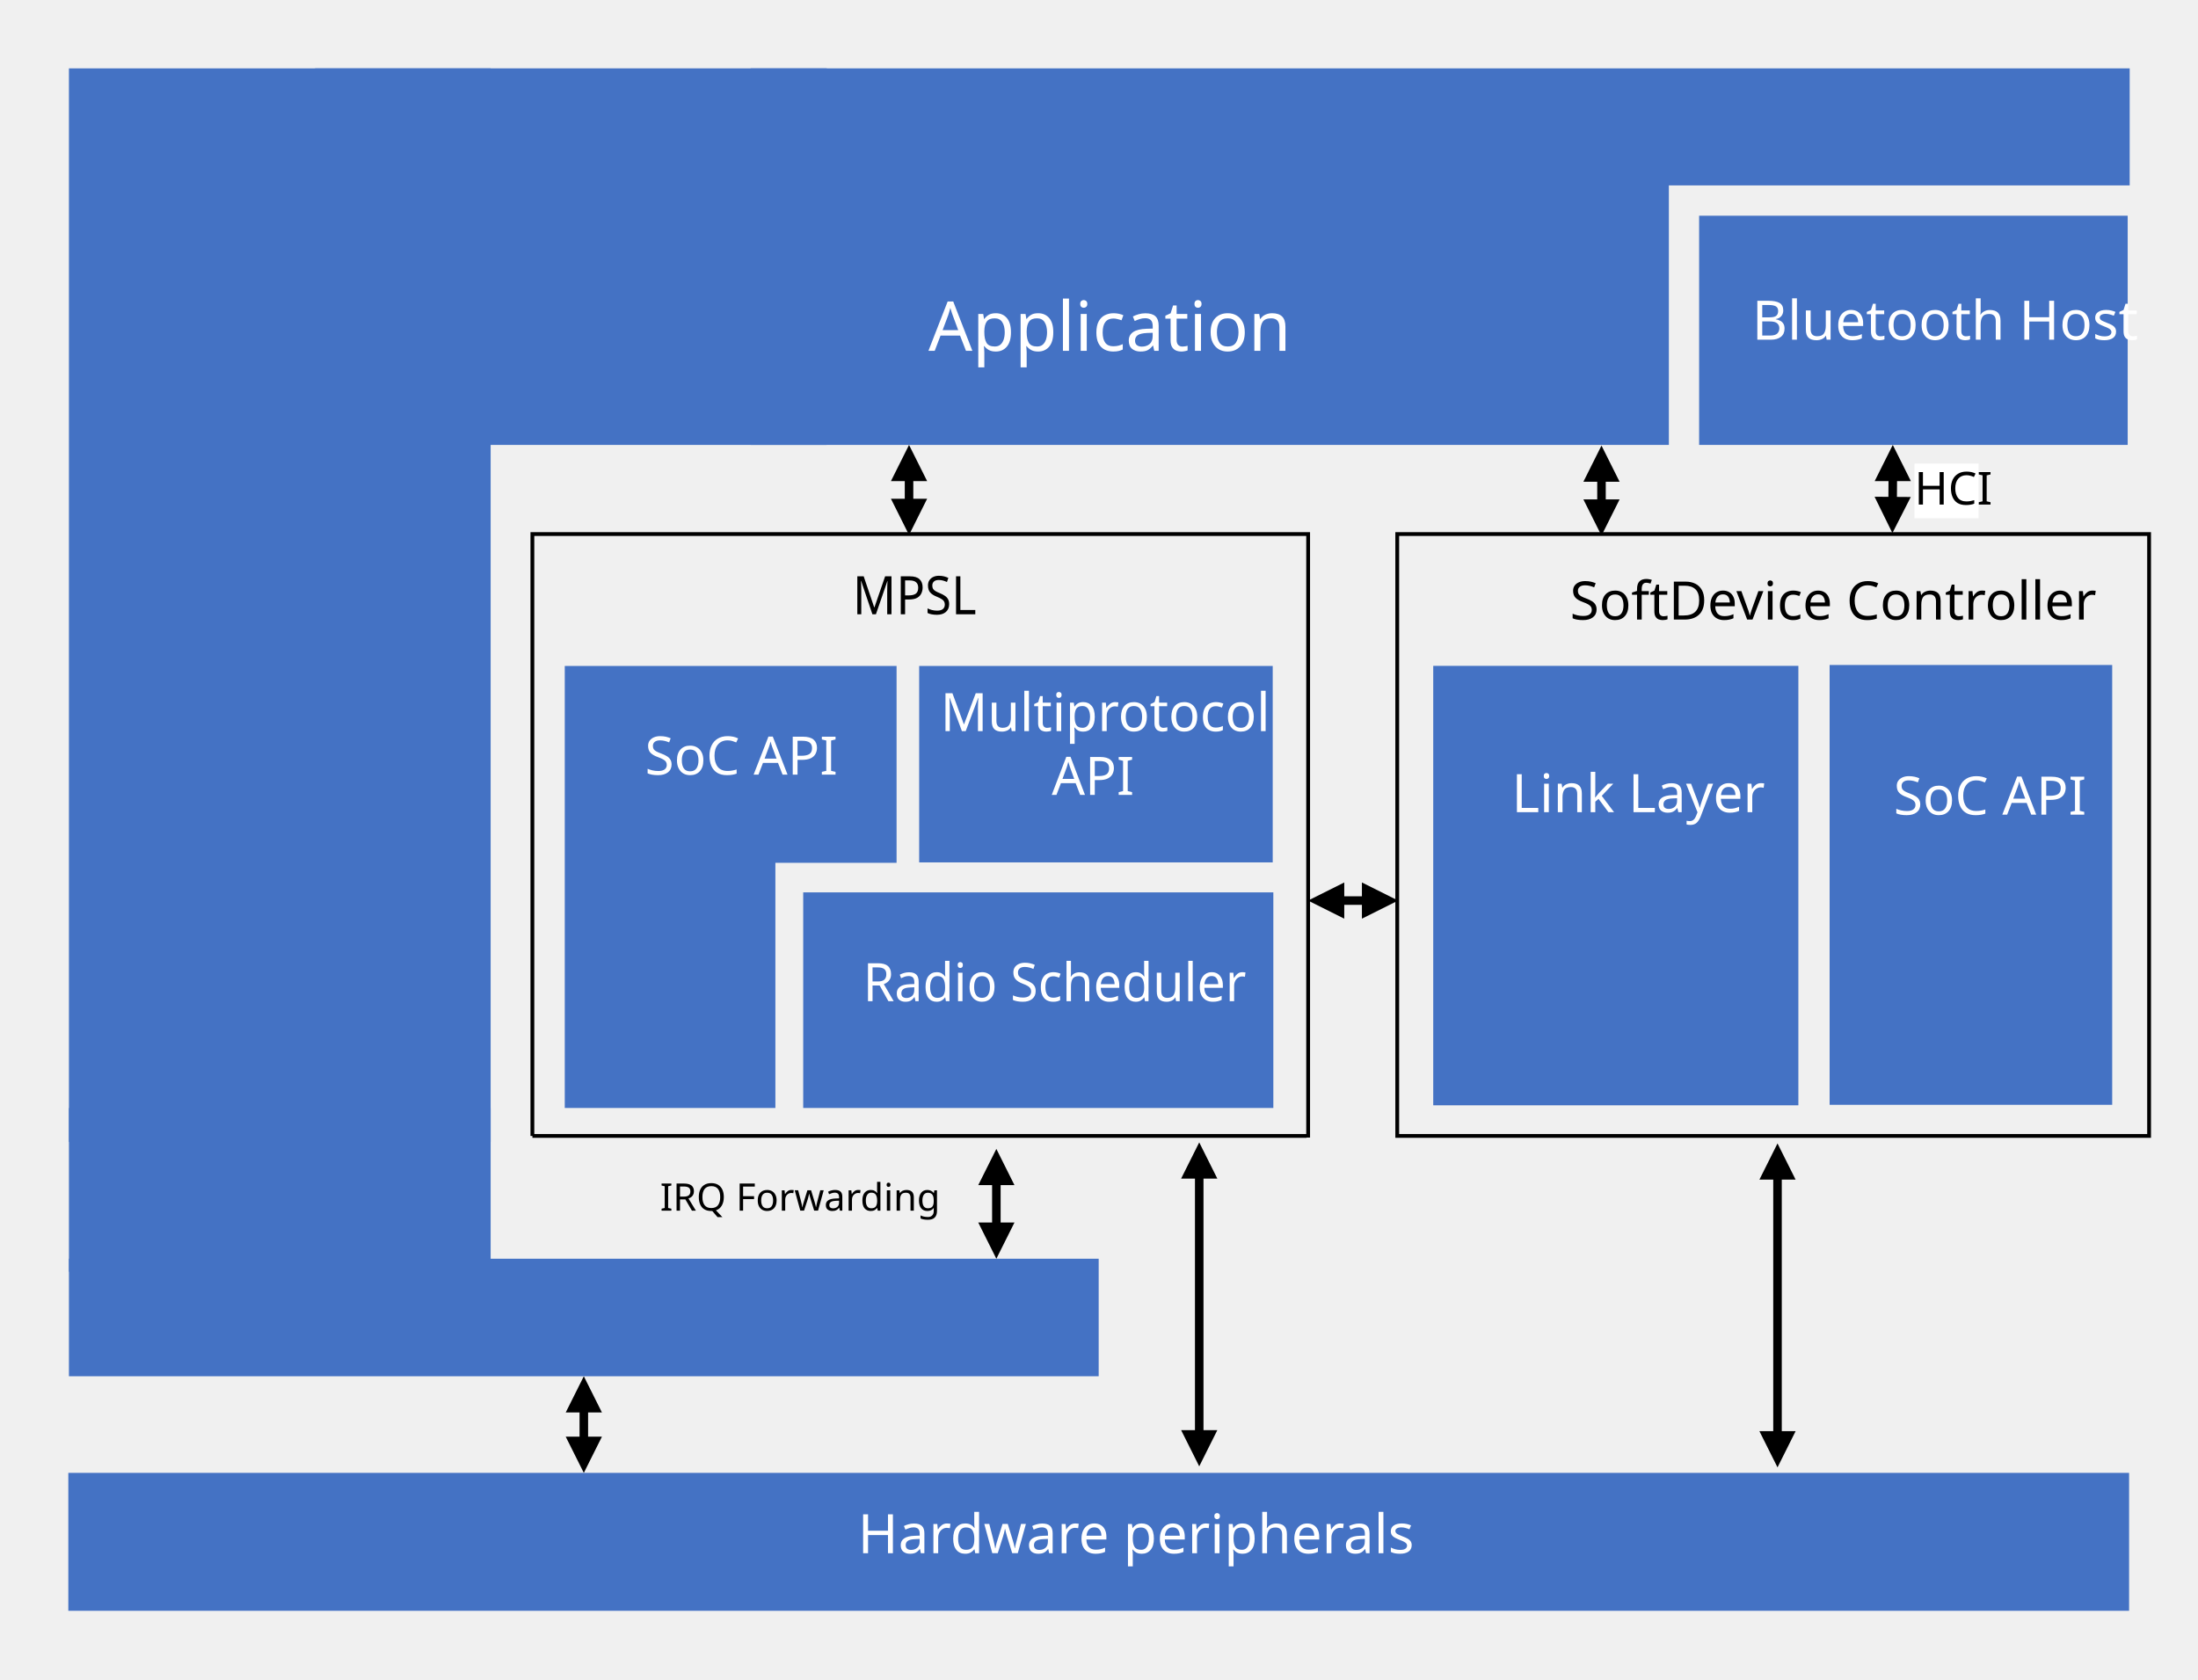
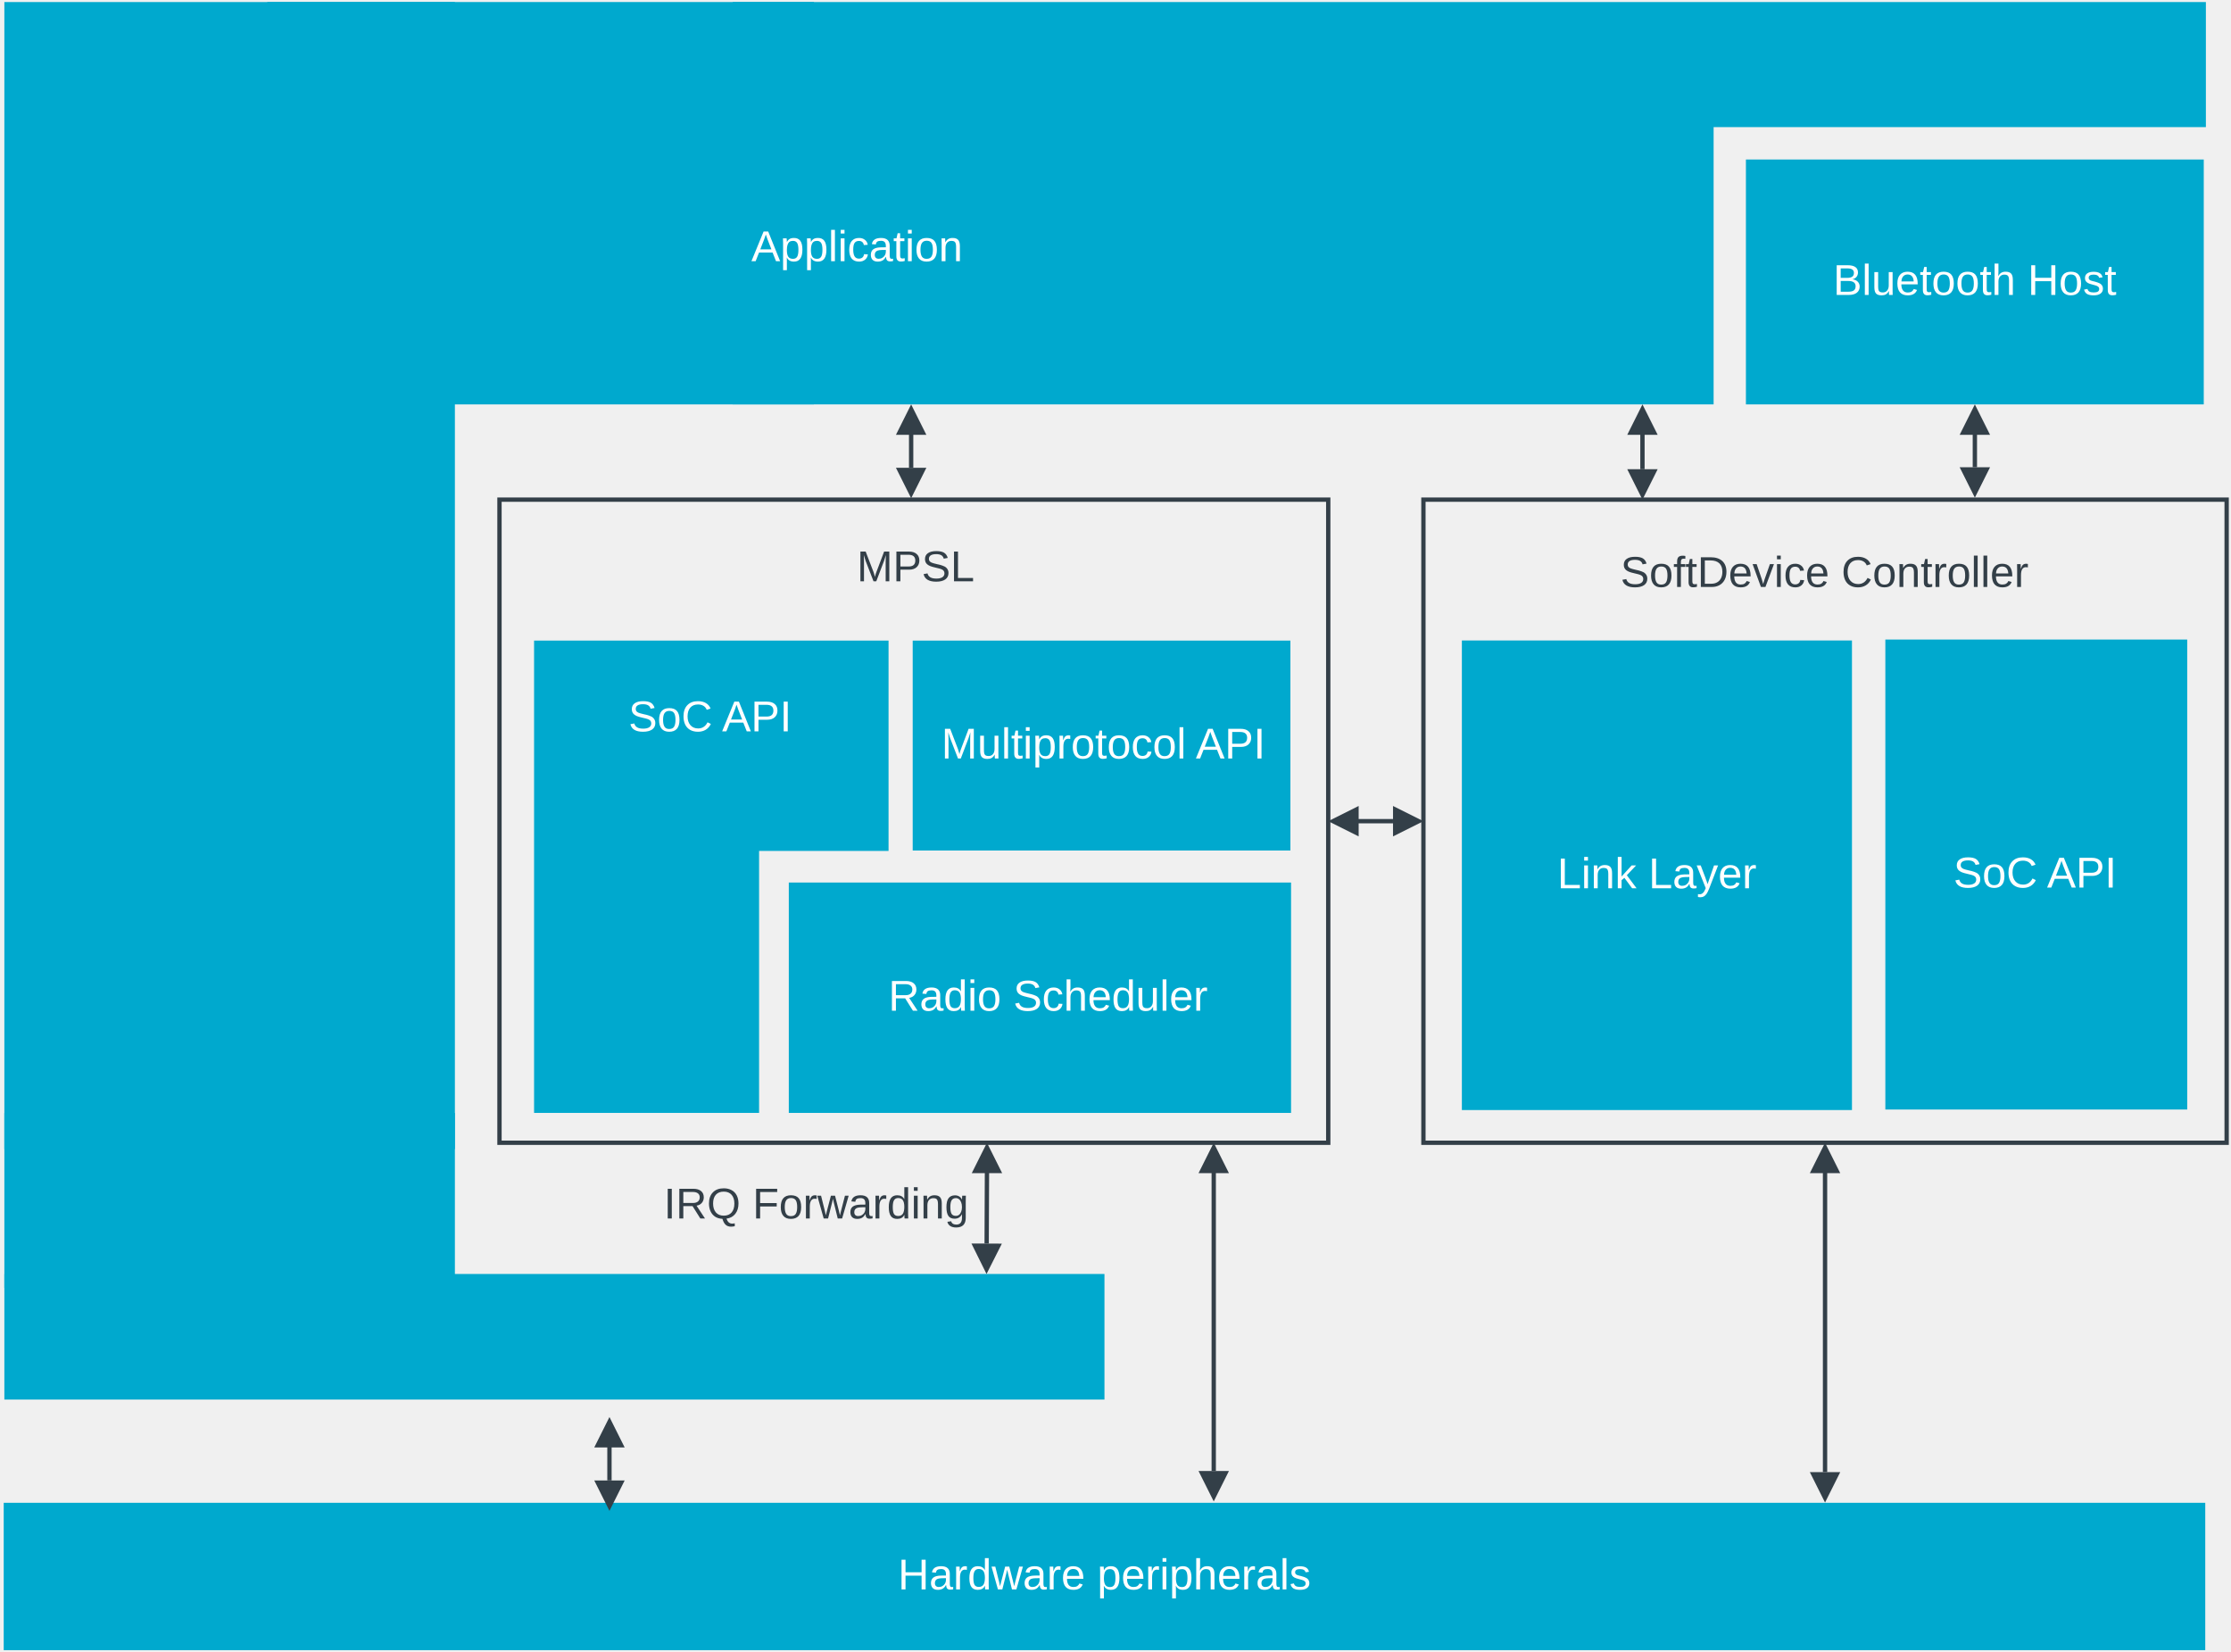
- <svg xmlns="http://www.w3.org/2000/svg" xmlns:ns1="http://www.openswatchbook.org/uri/2009/osb" xmlns:xlink="http://www.w3.org/1999/xlink" width="8.043in" height="6.145in" viewBox="0 0 579.106 442.423" xml:space="preserve" color-interpolation-filters="sRGB" class="st16" version="1.1" id="svg5021">
-   <style type="text/css" id="style4840">
+ <svg xmlns="http://www.w3.org/2000/svg" xmlns:xlink="http://www.w3.org/1999/xlink" width="7.17in" height="5.308in" viewBox="0 0 516.27 382.211" xml:space="preserve" color-interpolation-filters="sRGB" class="st22">
+   <style type="text/css">
	
- 		.st1 {fill:#4472c4;stroke:none;stroke-linecap:round;stroke-linejoin:round;stroke-width:0.75}
- 		.st2 {stroke:none;stroke-linecap:round;stroke-linejoin:round;stroke-width:0.75}
- 		.st3 {fill:#ffffff;font-family:Calibri;font-size:1.511em}
- 		.st4 {marker-end:url(#mrkr4-17);marker-start:url(#mrkr4-15);stroke:#000000;stroke-linecap:round;stroke-linejoin:round;stroke-width:2.25}
- 		.st5 {fill:#000000;fill-opacity:1;stroke:#000000;stroke-opacity:1;stroke-width:0.472}
- 		.st6 {fill:#ffffff;stroke:none;stroke-linecap:butt;stroke-width:7.2}
- 		.st7 {fill:#000000;font-family:Calibri;font-size:1em}
- 		.st8 {fill:#ffffff;font-family:Calibri;font-size:1.196em}
- 		.st9 {fill:none;stroke:none;stroke-width:0.25}
- 		.st10 {fill:#000000;font-family:Calibri;font-size:1.167em}
- 		.st11 {fill:none;stroke:#000000;stroke-dasharray:5.25,5.25;stroke-width:1.75}
- 		.st12 {fill:#feffff;font-family:Calibri;font-size:1.167em}
- 		.st13 {font-size:1em}
- 		.st14 {fill:#ffffff;font-family:Calibri;font-size:1.167em}
- 		.st15 {fill:#000000;font-family:Calibri;font-size:0.833em}
- 		.st16 {fill:none;fill-rule:evenodd;font-size:12px;overflow:visible;stroke-linecap:square;stroke-miterlimit:3}
+ 		.st1 {fill:#00a9ce;stroke:none;stroke-linecap:round;stroke-linejoin:round;stroke-width:0.671}
+ 		.st2 {fill:#ffffff;font-family:Arial;font-size:0.833em}
+ 		.st3 {fill:none;stroke:none;stroke-linecap:round;stroke-linejoin:round;stroke-width:0.75}
+ 		.st4 {fill:none;stroke:none;stroke-linecap:butt;stroke-width:0.75}
+ 		.st5 {fill:#333f48;font-family:Arial;font-size:0.833em}
+ 		.st6 {fill:#00a9ce;stroke:none;stroke-linecap:round;stroke-linejoin:round;stroke-width:0.75}
+ 		.st7 {fill:#00a9ce;stroke:none;stroke-linecap:round;stroke-linejoin:round;stroke-width:0.641}
+ 		.st8 {fill:#feffff;font-family:Arial;font-size:0.833em;font-stretch:normal}
+ 		.st9 {fill:#00a9ce;stroke:none;stroke-linecap:round;stroke-linejoin:round;stroke-width:0.621}
+ 		.st10 {fill:#00a9ce;stroke:none;stroke-linecap:round;stroke-linejoin:round;stroke-width:0.567}
+ 		.st11 {fill:#ffffff;font-family:Arial;font-size:0.833em;font-stretch:semi-condensed}
+ 		.st12 {fill:#00a9ce;stroke:none;stroke-linecap:round;stroke-linejoin:round;stroke-width:0.855}
+ 		.st13 {fill:#333f48;font-family:Arial;font-size:0.833em;font-stretch:semi-condensed}
+ 		.st14 {fill:#00a9ce;stroke:none;stroke-linecap:round;stroke-linejoin:round;stroke-width:0.752}
+ 		.st15 {fill:none;stroke:#333f48;stroke-width:1}
+ 		.st16 {fill:none;stroke:#333f48;stroke-width:1}
+ 		.st17 {fill:#00a9ce;stroke:none;stroke-linecap:round;stroke-linejoin:round;stroke-width:0.671}
+ 		.st18 {fill:#00a9ce;stroke:none;stroke-linecap:round;stroke-linejoin:round;stroke-width:0.94}
+ 		.st19 {marker-end:url(#mrkr4-58);marker-start:url(#mrkr4-56);stroke:#333f48;stroke-linecap:butt;stroke-width:1}
+ 		.st20 {fill:#333f48;fill-opacity:1;stroke:#333f48;stroke-opacity:1;stroke-width:0.284}
+ 		.st21 {fill:none;stroke:none;stroke-width:1}
+ 		.st22 {fill:none;fill-rule:evenodd;font-size:12px;overflow:visible;stroke-linecap:square;stroke-miterlimit:3}
	
	</style>
  <defs id="Markers">
-     <linearGradient id="linearGradient7124" ns1:paint="solid">
-       <stop style="stop-color:#000000;stop-opacity:1;" offset="0" id="stop7122" />
-     </linearGradient>
-     <linearGradient id="linearGradient6394" ns1:paint="solid">
-       <stop style="stop-color:#ffffff;stop-opacity:1;" offset="0" id="stop6392" />
-     </linearGradient>
    <g id="lend4">
-       <path d="M 2 1 L 0 0 L 2 -1 L 2 1 " style="stroke:none" id="path4842" />
+       <path d="M 2 1 L 0 0 L 2 -1 L 2 1 " style="stroke:none" />
    </g>
-     <marker id="mrkr4-15" class="st5" refX="4.08" orient="auto" markerUnits="strokeWidth" overflow="visible">
-       <use xlink:href="#lend4" transform="scale(2.12) " id="use4845" />
+     <marker id="mrkr4-56" class="st20" refX="6.68" orient="auto" markerUnits="strokeWidth" overflow="visible">
+       <use xlink:href="#lend4" transform="scale(3.52) " />
    </marker>
-     <marker id="mrkr4-17" class="st5" refX="-4.24" orient="auto" markerUnits="strokeWidth" overflow="visible">
-       <use xlink:href="#lend4" transform="scale(-2.12,-2.12) " id="use4848" />
+     <marker id="mrkr4-58" class="st20" refX="-7.04" orient="auto" markerUnits="strokeWidth" overflow="visible">
+       <use xlink:href="#lend4" transform="scale(-3.52,-3.52) " />
    </marker>
-     <marker style="overflow:visible" id="mrkr4-15-8" class="st5" refX="4.08" orient="auto" markerUnits="strokeWidth" overflow="visible">
-       <use height="100%" width="100%" y="0" x="0" xlink:href="#lend4" transform="scale(2.12)" id="use4845-8" />
-     </marker>
-     <marker style="overflow:visible" id="mrkr4-17-2" class="st5" refX="-4.24" orient="auto" markerUnits="strokeWidth" overflow="visible">
-       <use height="100%" width="100%" y="0" x="0" xlink:href="#lend4" transform="scale(-2.12)" id="use4848-3" />
-     </marker>
-     <marker style="overflow:visible" id="mrkr4-15-7" class="st5" refX="4.08" orient="auto" markerUnits="strokeWidth" overflow="visible">
-       <use height="100%" width="100%" y="0" x="0" xlink:href="#lend4" transform="scale(2.12)" id="use4845-4" />
-     </marker>
-     <marker style="overflow:visible" id="mrkr4-17-3" class="st5" refX="-4.24" orient="auto" markerUnits="strokeWidth" overflow="visible">
-       <use height="100%" width="100%" y="0" x="0" xlink:href="#lend4" transform="scale(-2.12)" id="use4848-5" />
-     </marker>
-     <marker style="overflow:visible" id="mrkr4-15-6" class="st5" refX="4.08" orient="auto" markerUnits="strokeWidth" overflow="visible">
-       <use height="100%" width="100%" y="0" x="0" xlink:href="#lend4" transform="scale(2.12)" id="use4845-6" />
-     </marker>
-     <marker style="overflow:visible" id="mrkr4-17-0" class="st5" refX="-4.24" orient="auto" markerUnits="strokeWidth" overflow="visible">
-       <use height="100%" width="100%" y="0" x="0" xlink:href="#lend4" transform="scale(-2.12)" id="use4848-4" />
-     </marker>
-     <linearGradient xlink:href="#linearGradient6394" id="linearGradient7118" gradientUnits="userSpaceOnUse" gradientTransform="translate(-307.5705,-8.172566)" x1="480.41" y1="201.101" x2="677.783" y2="201.101" />
-     <linearGradient xlink:href="#linearGradient6394" id="linearGradient8907" gradientUnits="userSpaceOnUse" gradientTransform="translate(-81.63201,4.089599)" x1="480.41" y1="201.101" x2="677.783" y2="201.101" />
-     <linearGradient xlink:href="#linearGradient6394" id="linearGradient8915" gradientUnits="userSpaceOnUse" gradientTransform="translate(-10.87786,4.00763)" x1="480.41" y1="201.101" x2="677.783" y2="201.101" />
  </defs>
-   <g id="g5019">
-     <g id="shape28-1" transform="matrix(0.8024167,0,0,1,197.7818,-325.202)" style="stroke-width:0.999">
-       <path d="m 452.79,343.2 v 30.84 H 301.48 v 68.38 H 0 V 343.2 Z" class="st1" id="path4856" style="fill:#4472c4;stroke:none;stroke-width:0.749;stroke-linecap:round;stroke-linejoin:round" />
+   <g>
+     <g id="shape207-1" transform="translate(404.025,-288.636)">
+       <rect x="0" y="325.545" width="105.951" height="56.667" class="st1" />
+       <text x="20.18" y="356.88" class="st2">Bluetooth Host</text>
    </g>
-     <g id="shape30-3" transform="translate(18.1596,-141.559)">
-       <path d="M0 159.56 L0 442.42 L111.11 442.42 L111.11 159.56 L0 159.56 L0 159.56 Z" class="st1" id="path4861" />
+     <g id="shape209-4" transform="translate(429.208,-312.54)">
+       <rect x="0" y="369.91" width="55.193" height="12.302" class="st3" />
    </g>
-     <g id="shape37-5" transform="translate(222.6461,-347.1506)">
-       <path d="M 127.5,425.86 H 0 v 16.56 h 127.5 v -16.56" class="st2" id="path4868" style="stroke:none;stroke-width:0.75;stroke-linecap:round;stroke-linejoin:round" />
-       <text x="21.97" y="439.58" class="st3" id="text4870" style="font-size:18.133px;font-family:Calibri;fill:#ffffff">Application</text>
+     <g id="shape213-6" transform="translate(338.292,-241.51)">
+       <rect x="0" y="366.447" width="167.855" height="15.764" class="st4" />
+       <text x="36.69" y="377.33" class="st5">SoftDevice Controller</text>
    </g>
-     <g id="shape38-9" transform="translate(232.4134,-325.202)">
-       <path d="m 7.09,451.6 v 0.36 4.65" class="st4" id="path4875" style="stroke:#000000;stroke-width:2.25;stroke-linecap:round;stroke-linejoin:round;marker-start:url(#mrkr4-15);marker-end:url(#mrkr4-17)" />
+     <g id="shape216-9" transform="translate(0.85024,-0.375)">
+       <path d="M0 348.11 L0 382.21 L509.47 382.21 L509.47 348.11 L0 348.11 Z" class="st6" />
+       <text x="206.94" y="368.16" class="st2">Hardware peripherals</text>
    </g>
-     <g id="shape39-18" transform="translate(505.7595,-325.202)">
-       <path d="m -7.07,451.6 v 0.36 l -0.03,4.15" class="st4" id="path4882" style="stroke:#000000;stroke-width:2.25;stroke-linecap:round;stroke-linejoin:round;marker-start:url(#mrkr4-15);marker-end:url(#mrkr4-17)" />
-       <rect x="-1.365" y="447.344" width="16.899" height="14.4" class="st6" id="rect4884" style="fill:#ffffff;stroke:none;stroke-width:7.2;stroke-linecap:butt" />
-       <text x="-1.37" y="458.14" class="st7" id="text4886" style="font-size:12px;font-family:Calibri;fill:#000000">HCI</text>
+     <g id="shape218-12" transform="translate(189.955,-11.743)">
+       <rect x="0" y="368.399" width="131.265" height="13.812" class="st3" />
    </g>
-     <g id="shape42-27" transform="translate(146.73,-79.7974)">
-       <path d="M7.09 451.6 L7.09 451.96 L7.09 458.34" class="st4" id="path4891" />
+     <g id="shape221-14" transform="translate(211.203,-185.414)">
+       <rect x="0" y="333.643" width="87.406" height="48.569" class="st7" />
+       <text x="6.63" y="360.93" class="st8">Multiprotocol API</text>
    </g>
-     <g id="shape43-34" transform="translate(18.1596,-79.7974)">
-       <path d="M0 411.45 L0 442.42 L271.31 442.42 L271.31 411.45 L0 411.45 L0 411.45 Z" class="st1" id="path4896" />
+     <g id="shape224-17" transform="translate(123.584,-124.693)">
+       <path d="M82.03 272.92 L82.03 321.59 L52.07 321.59 L52.07 382.21 L0 382.21 L0 272.92 L82.03 272.92 Z" class="st9" />
+       <text x="21.84" y="293.92" class="st2">SoC API</text>
    </g>
-     <g id="shape44-36" transform="translate(18.1596,-107.348)">
-       <path d="M0 399.3 L0 442.42 L111.11 442.42 L111.11 399.3 L0 399.3 L0 399.3 Z" class="st1" id="path4901" />
+     <g id="shape228-20" transform="translate(182.532,-124.693)">
+       <rect x="0" y="328.904" width="116.229" height="53.307" class="st10" />
+       <text x="23.04" y="358.56" class="st11">Radio Scheduler</text>
    </g>
-     <g id="shape10-38" transform="matrix(0.801599,0,0,1,447.6668,-325.202)">
-       <path d="m 0,382.03 v 60.39 h 140.86 v -60.39 z" class="st1" id="path4906" style="fill:#4472c4;stroke:none;stroke-width:0.75;stroke-linecap:round;stroke-linejoin:round" />
+     <g id="shape243-23" transform="translate(147.134,-97.6283)">
+       <rect x="0" y="370.951" width="77.037" height="11.26" class="st4" />
+       <text x="6.46" y="379.58" class="st5">IRQ Forwarding</text>
    </g>
-     <g id="shape12-40" transform="translate(474.504,-350.677)">
-       <path d="M 58.82,429.31 H 0 v 13.11 h 58.82 v -13.11" class="st2" id="path4913" style="stroke:none;stroke-width:0.75;stroke-linecap:round;stroke-linejoin:round" />
-       <text x="-12.89" y="440.17" class="st8" id="text4915" style="font-size:14.356px;font-family:Calibri;fill:#ffffff">Bluetooth Host</text>
+     <g id="shape245-26" transform="translate(338.292,-125.355)">
+       <rect x="0" y="273.559" width="90.272" height="108.652" class="st12" />
+       <text x="22.07" y="330.89" class="st2">Link Layer</text>
    </g>
-     <g id="shape45-44" transform="translate(350.4919,-275.8291)">
-       <rect x="0" y="427.325" width="249.622" height="15.099" class="st9" id="rect4922" style="fill:none;stroke:none;stroke-width:0.25" />
-       <text x="63.13" y="439.07" class="st10" id="text4924" style="font-size:14px;font-family:Calibri;fill:#000000">SoftDevice Controller</text>
+     <g id="shape249-29" transform="translate(122.487,-242.824)">
+       <rect x="0" y="366.447" width="176.121" height="15.764" class="st4" />
+       <text x="75.79" y="377.33" class="st13">MPSL</text>
    </g>
-     <g id="group50-49" transform="translate(148.798,-150.487)">
- 			</g>
-     <g id="group53-50" transform="translate(290.458,-215.197)">
- 			</g>
-     <g id="group55-51" transform="translate(18,-18)">
-       <g id="shape3-52">
-         <path d="M0 406.08 L0 442.42 L542.95 442.42 L542.95 406.08 L0 406.08 L0 406.08 Z" class="st1" id="path4942" />
+     <g id="shape268-32" transform="translate(436.289,-125.477)">
+       <rect x="0" y="273.464" width="69.858" height="108.747" class="st14" />
+       <text x="15.75" y="330.84" class="st2">SoC API</text>
+     </g>
+     <g id="shape271-35" transform="translate(329.392,-117.787)">
+       <rect x="0" y="233.401" width="185.878" height="148.81" class="st15" />
+     </g>
+     <g id="shape272-37" transform="translate(115.579,-117.787)">
+       <rect x="0" y="233.401" width="191.787" height="148.81" class="st16" />
+     </g>
+     <g id="group273-39" transform="translate(1,-58.3622)">
+       <g id="shape179-40" transform="translate(168.547,-230.274)">
+         <path d="M340.92 289.11 L340.92 318.05 L227 318.05 L227 382.21 L0 382.21 L0 289.11 L340.92 289.11 Z" class="st17" />
      </g>
-       <g id="shape5-54" transform="translate(201.53,-12.115)">
-         <path d="M139.89 427.7 L0 427.7 L0 442.42 L139.89 442.42 L139.89 427.7" class="st2" id="path4949" />
-         <text x="6.49" y="439.37" class="st8" id="text4951">Hardware peripherals</text>
+       <g id="shape181-42" transform="translate(1.30296E-12,-57.9536)">
+         <path d="M0 116.79 L0 382.21 L104.26 382.21 L104.26 116.79 L0 116.79 Z" class="st6" />
+       </g>
+       <g id="shape203-44">
+         <path d="M0 353.15 L0 382.21 L254.58 382.21 L254.58 353.15 L0 353.15 Z" class="st6" />
+       </g>
+       <g id="shape205-46" transform="translate(1.30296E-12,-25.8519)">
+         <path d="M0 341.75 L0 382.21 L104.26 382.21 L104.26 341.75 L0 341.75 Z" class="st6" />
+       </g>
+       <g id="shape256-48" transform="translate(60.8473,-230.271)">
+         <rect x="0" y="289.103" width="126.495" height="93.108" class="st18" />
      </g>
    </g>
-     <g id="shape18-58" transform="matrix(0.7305794,0,0,1,242.1741,-215.197)">
-       <path d="m 0,390.66 v 51.76 h 127.5 v -51.76 z" class="st1" id="path4959" style="fill:#4472c4;stroke:none;stroke-width:0.75;stroke-linecap:round;stroke-linejoin:round" />
-       <text x="6.609" y="472.573" class="st12" id="text4963" style="font-size:16.222px;font-family:Calibri;fill:#feffff;stroke-width:1.159" transform="scale(1.158743,0.8630042)">Multiprotocol <tspan x="41.256" dy="19.467" class="st13" id="tspan4961" style="font-size:16.222px;stroke-width:1.159">API</tspan>
-       </text>
+     <g id="shape281-50" transform="translate(449.914,-288.636)">
+       <path d="M7.09 388.89 L7.09 389.25 L7.09 396.75" class="st19" />
    </g>
-     <g id="shape23-62" transform="matrix(0.685676,0,0,1,148.798,-150.487)">
-       <path d="m 127.5,325.95 v 51.87 H 80.93 v 64.6 H 0 V 325.95 Z" class="st1" id="path4970" style="fill:#4472c4;stroke:none;stroke-width:0.75;stroke-linecap:round;stroke-linejoin:round" />
-       <text x="350.015" y="368.259" class="st12" id="text4972-5" style="font-size:14.516px;font-family:Calibri;fill:#fdfefe;stroke-width:1.037;opacity:1;stroke:#fdfdfd;stroke-opacity:1;fill-opacity:1;" transform="scale(1.036889,0.9644236)">SoC API</text>
+     <g id="shape282-59" transform="translate(372.99,-288.636)">
+       <path d="M7.09 388.89 L7.09 389.25 L7.09 397.21" class="st19" />
    </g>
-     <g id="group66-65" transform="matrix(0.5709453,0,0,1,211.6195,-150.487)">
-       <g id="shape15-66">
-         <path d="m 0,385.61 v 56.81 h 216.95 v -56.81 z" class="st1" id="path4981" style="fill:#4472c4;stroke:none;stroke-width:0.75;stroke-linecap:round;stroke-linejoin:round" />
-       </g>
-       <g id="shape66-68">
-         <text x="62.54" y="418.22" class="st14" id="text4984" style="font-size:14px;font-family:Calibri;fill:#ffffff" />
-       </g>
-       <text xml:space="preserve" style="font-style:normal;font-variant:normal;font-weight:normal;font-stretch:normal;font-size:18.047px;line-height:1.25;font-family:Calibri;-inkscape-font-specification:'Calibri, Normal';font-variant-ligatures:normal;font-variant-caps:normal;font-variant-numeric:normal;font-feature-settings:normal;text-align:start;letter-spacing:0px;word-spacing:0px;writing-mode:lr-tb;text-anchor:start;fill:#ffffff;fill-opacity:1;stroke:none;stroke-width:0.967" x="21.444" y="534.029" id="text6443" transform="scale(1.28904,0.7757711)">
-         <tspan id="tspan6441" x="21.444" y="534.029" style="font-style:normal;font-variant:normal;font-weight:normal;font-stretch:normal;font-size:18.047px;font-family:Calibri;-inkscape-font-specification:'Calibri, Normal';font-variant-ligatures:normal;font-variant-caps:normal;font-variant-numeric:normal;font-feature-settings:normal;text-align:start;writing-mode:lr-tb;text-anchor:start;fill:#ffffff;fill-opacity:1;stroke-width:0.967">Radio Scheduler</tspan>
-       </text>
+     <g id="shape283-66" transform="translate(217.935,-288.636)">
+       <path d="M-7.09 388.89 L-7.09 389.25 L-7.09 396.88" class="st19" />
    </g>
-     <g id="shape69-73" transform="translate(308.8699,-141.4206)">
-       <path d="m 7.09,451.6 v 0.36 66.28" class="st4" id="path4999" style="stroke:#000000;stroke-width:2.25;stroke-linecap:round;stroke-linejoin:round;marker-start:url(#mrkr4-15);marker-end:url(#mrkr4-17)" />
+     <g id="shape284-73" transform="translate(307.366,-185.105)">
+       <path d="M6.68 375.12 L7.04 375.12 L14.99 375.12" class="st19" />
    </g>
-     <g id="group73-80" transform="translate(170.079,-110.77)">
-       <g id="shape56-81" transform="translate(99.5212,-28.9327)">
-         <path d="M-7.09 451.6 L-7.09 451.96 L-7.09 461.82" class="st4" id="path5006" />
-       </g>
-       <g id="shape70-88" transform="translate(-2.69291,-8.28525)">
-         <rect x="0" y="427.664" width="76.252" height="14.759" class="st9" id="rect5013" />
-         <text x="6.51" y="438.04" class="st15" id="text5015">IRQ Forwarding</text>
-       </g>
+     <g id="shape285-80" transform="translate(235.439,-117.787)">
+       <path d="M-7.05 388.89 L-7.05 389.25 L-7.12 405.54" class="st19" />
    </g>
-     <g id="shape10-38-9" transform="matrix(0.6829727,0,0,1.917393,377.6141,-557.0655)" style="stroke-width:0.996">
-       <g id="g6368" style="stroke-width:0.996">
-         <path style="fill:#4472c4;stroke:none;stroke-width:0.747;stroke-linecap:round;stroke-linejoin:round" id="path4906-7" class="st1" d="m 0,382.03 v 60.39 h 140.86 v -60.39 z" />
-       </g>
+     <g id="shape286-87" transform="translate(273.778,-117.787)">
+       <path d="M7.09 388.89 L7.09 389.25 L7.09 458.16" class="st19" />
    </g>
-     <text style="font-size:12px;font-family:Calibri;fill:#feffff;stroke-width:1" x="428.027" y="211.997" class="st12" id="text4963-3">
-       <tspan style="font-size:12px;stroke-width:1" x="457.927" class="st13" id="tspan4961-7" />
-     </text>
-     <text xml:space="preserve" style="font-style:normal;font-weight:normal;font-size:30px;line-height:1.25;font-family:sans-serif;letter-spacing:0px;word-spacing:0px;fill:url(#linearGradient8915);fill-opacity:1;stroke:none;stroke-width:0.75" x="385.305" y="213.988" id="text6390">
-       <tspan id="tspan6388" x="398.305" y="213.988" style="font-style:normal;font-variant:normal;font-weight:normal;font-stretch:normal;font-size:14px;font-family:Calibri;-inkscape-font-specification:'Calibri, Normal';font-variant-ligatures:normal;font-variant-caps:normal;font-variant-numeric:normal;font-feature-settings:normal;text-align:start;writing-mode:lr-tb;text-anchor:start;fill:url(#linearGradient8915);fill-opacity:1;stroke-width:0.75">Link Layer</tspan>
-     </text>
-     <g id="shape45-44-7" transform="matrix(0.9013777,0,0,1,128.0121,-276.0851)">
-       <rect x="0" y="427.325" width="249.622" height="15.099" class="st9" id="rect4922-1" style="fill:none;stroke:none;stroke-width:0.25" />
-       <text x="107.214" y="437.925" class="st10" id="text4924-6" style="font-size:14px;font-family:Calibri;fill:#000000">MPSL</text>
+     <g id="shape289-94" transform="translate(133.939,-54.318)">
+       <path d="M7.09 388.89 L7.09 389.25 L7.09 396.88" class="st19" />
    </g>
-     <g id="shape38-9-6" transform="rotate(90,290.2964,520.4878)">
-       <path d="m 7.09,451.6 v 0.36 4.65" class="st4" id="path4875-1" style="stroke:#000000;stroke-width:2.25;stroke-linecap:round;stroke-linejoin:round;marker-start:url(#mrkr4-15);marker-end:url(#mrkr4-17)" />
+     <g id="shape290-101" transform="translate(415.244,-117.787)">
+       <path d="M7.09 388.89 L7.09 389.25 L7.09 458.42" class="st19" />
    </g>
-     <g id="shape10-38-3" transform="matrix(0.9570256,0,0,1.643081,83.00502,-609.711)">
-       <path d="m 0,382.03 v 60.39 h 140.86 v -60.39 z" class="st1" id="path4906-1" style="fill:#4472c4;stroke:none;stroke-width:0.75;stroke-linecap:round;stroke-linejoin:round" />
+     <g id="shape291-108" transform="translate(1,-314.561)">
+       <rect x="0" y="361.793" width="394.667" height="20.419" class="st21" />
+       <text x="172.87" y="375" class="st2">Application</text>
    </g>
-     <g id="shape38-9-8" transform="translate(414.855,-325.034)">
-       <path d="m 7.09,451.6 v 0.36 4.65" class="st4" id="path4875-7" style="stroke:#000000;stroke-width:2.25;stroke-linecap:round;stroke-linejoin:round;marker-start:url(#mrkr4-15-7);marker-end:url(#mrkr4-17-3)" />
-     </g>
-     <g id="shape69-73-2" transform="translate(461.2303,-141.15)">
-       <path d="m 7.09,451.6 v 0.36 66.28" class="st4" id="path4999-8" style="stroke:#000000;stroke-width:2.25;stroke-linecap:round;stroke-linejoin:round;marker-start:url(#mrkr4-15);marker-end:url(#mrkr4-17)" />
-     </g>
-     <g id="shape10-38-9-8" transform="matrix(0.5285235,0,0,1.919069,482.0506,-557.9364)" style="stroke-width:0.995">
-       <g id="g6368-6" style="stroke-width:0.995">
-         <path style="fill:#4472c4;stroke:none;stroke-width:0.746;stroke-linecap:round;stroke-linejoin:round" id="path4906-7-0" class="st1" d="m 0,382.03 v 60.39 h 140.86 v -60.39 z" />
-       </g>
-     </g>
-     <text xml:space="preserve" style="font-style:normal;font-weight:normal;font-size:30px;line-height:1.25;font-family:sans-serif;letter-spacing:0px;word-spacing:0px;fill:url(#linearGradient8907);fill-opacity:1;stroke:none;stroke-width:0.75" x="498.902" y="214.643" id="text6390-8">
-       <tspan id="tspan6388-0" x="498.902" y="214.643" style="font-style:normal;font-variant:normal;font-weight:normal;font-stretch:normal;font-size:14px;font-family:Calibri;-inkscape-font-specification:'Calibri, Normal';font-variant-ligatures:normal;font-variant-caps:normal;font-variant-numeric:normal;font-feature-settings:normal;text-align:start;writing-mode:lr-tb;text-anchor:start;fill:url(#linearGradient8907);fill-opacity:1;stroke-width:0.75">SoC API</tspan>
-     </text>
-     <text xml:space="preserve" style="font-style:normal;font-weight:normal;font-size:30px;line-height:1.25;font-family:sans-serif;letter-spacing:0px;word-spacing:0px;fill:url(#linearGradient7118);fill-opacity:1;stroke:none;stroke-width:0.75" x="169.91" y="204.098" id="text6390-8-1">
-       <tspan id="tspan6388-0-1" x="169.91" y="204.098" style="font-style:normal;font-variant:normal;font-weight:normal;font-stretch:normal;font-size:14px;font-family:Calibri;-inkscape-font-specification:'Calibri, Normal';font-variant-ligatures:normal;font-variant-caps:normal;font-variant-numeric:normal;font-feature-settings:normal;text-align:start;writing-mode:lr-tb;text-anchor:start;fill:url(#linearGradient7118);fill-opacity:1;stroke-width:0.75">SoC API</tspan>
-     </text>
-     <rect style="opacity:1;fill:none;fill-opacity:1;stroke:#000000;stroke-width:1;stroke-miterlimit:3;stroke-dasharray:2.999, 1;stroke-dashoffset:0;stroke-opacity:1;paint-order:markers stroke fill" id="rect7120" width="198.091" height="158.588" x="368.13" y="140.706" />
-     <rect style="opacity:1;fill:none;fill-opacity:1;stroke:#000000;stroke-width:1;stroke-miterlimit:3;stroke-dasharray:2.999, 1;stroke-dashoffset:0;stroke-opacity:1;paint-order:markers stroke fill" id="rect7120-2" width="204.389" height="158.588" x="140.267" y="140.706" />
  </g>
</svg>
